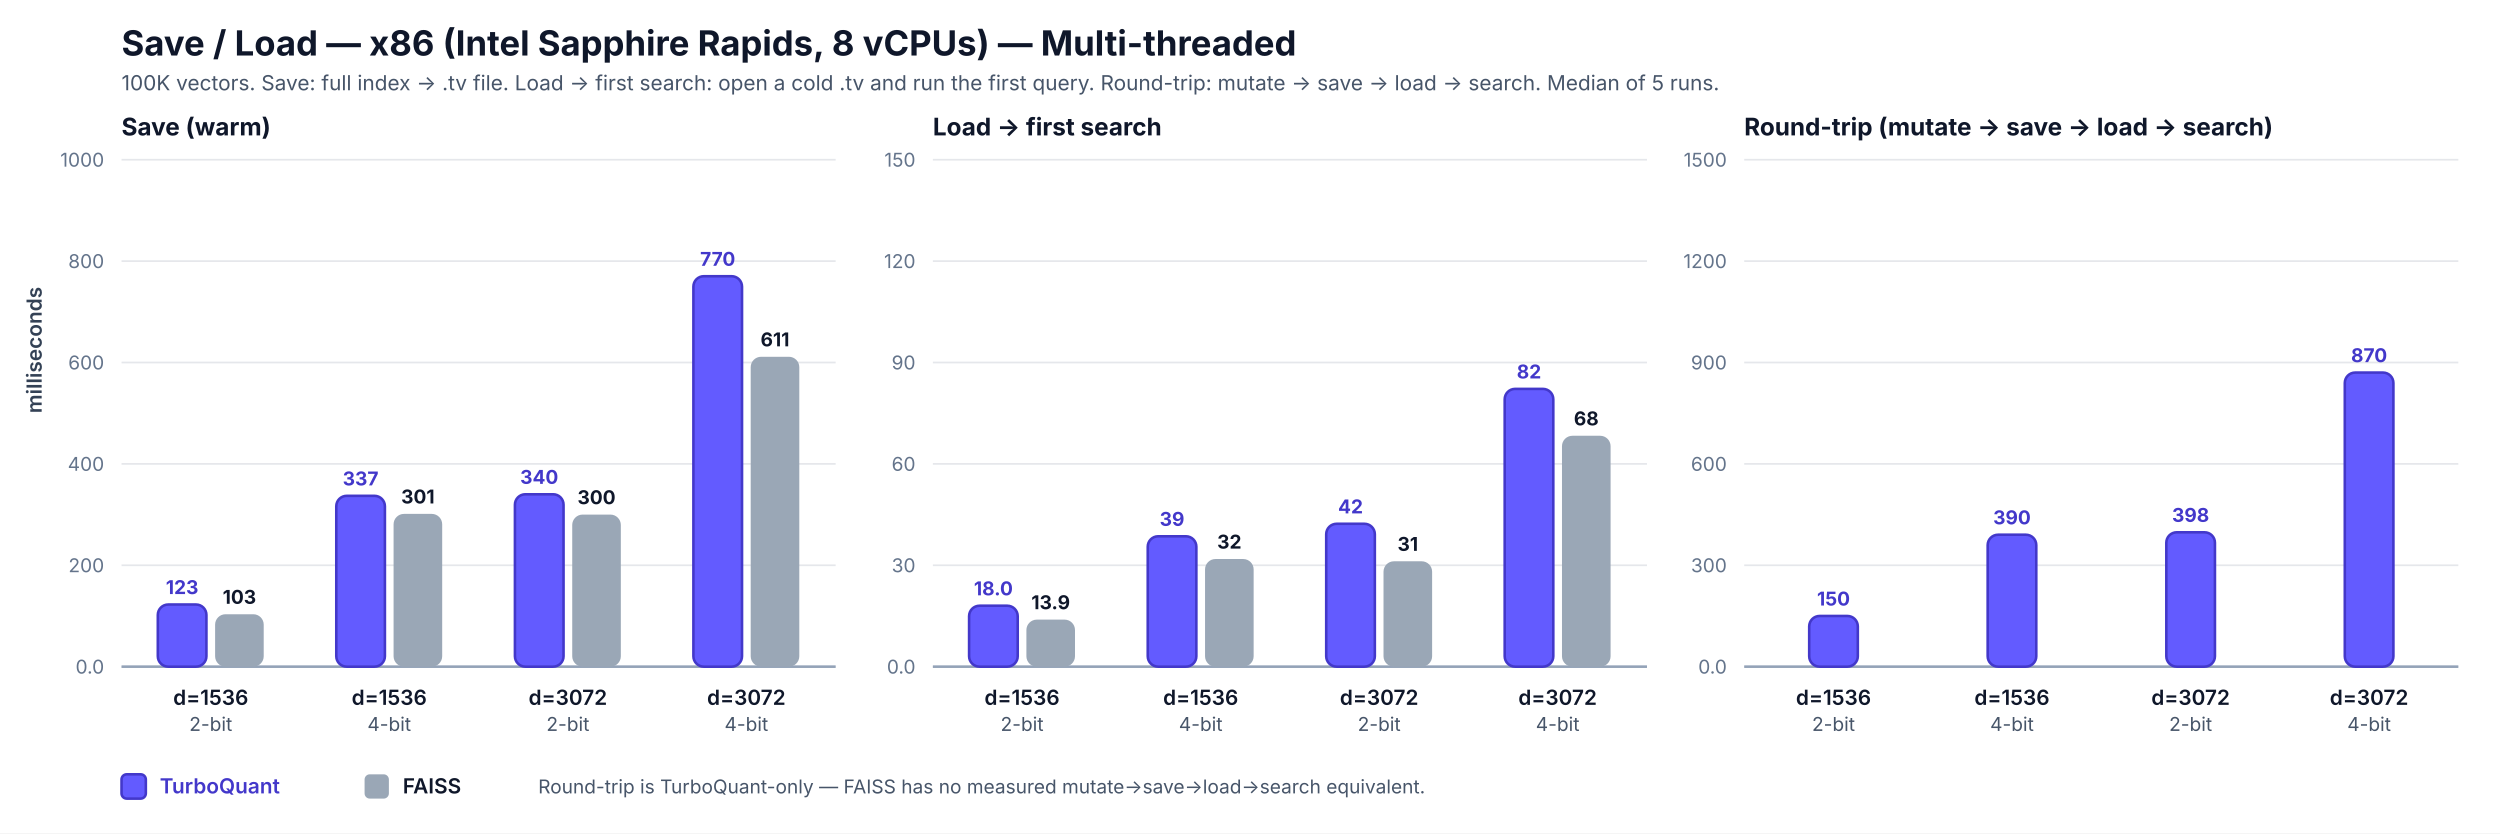
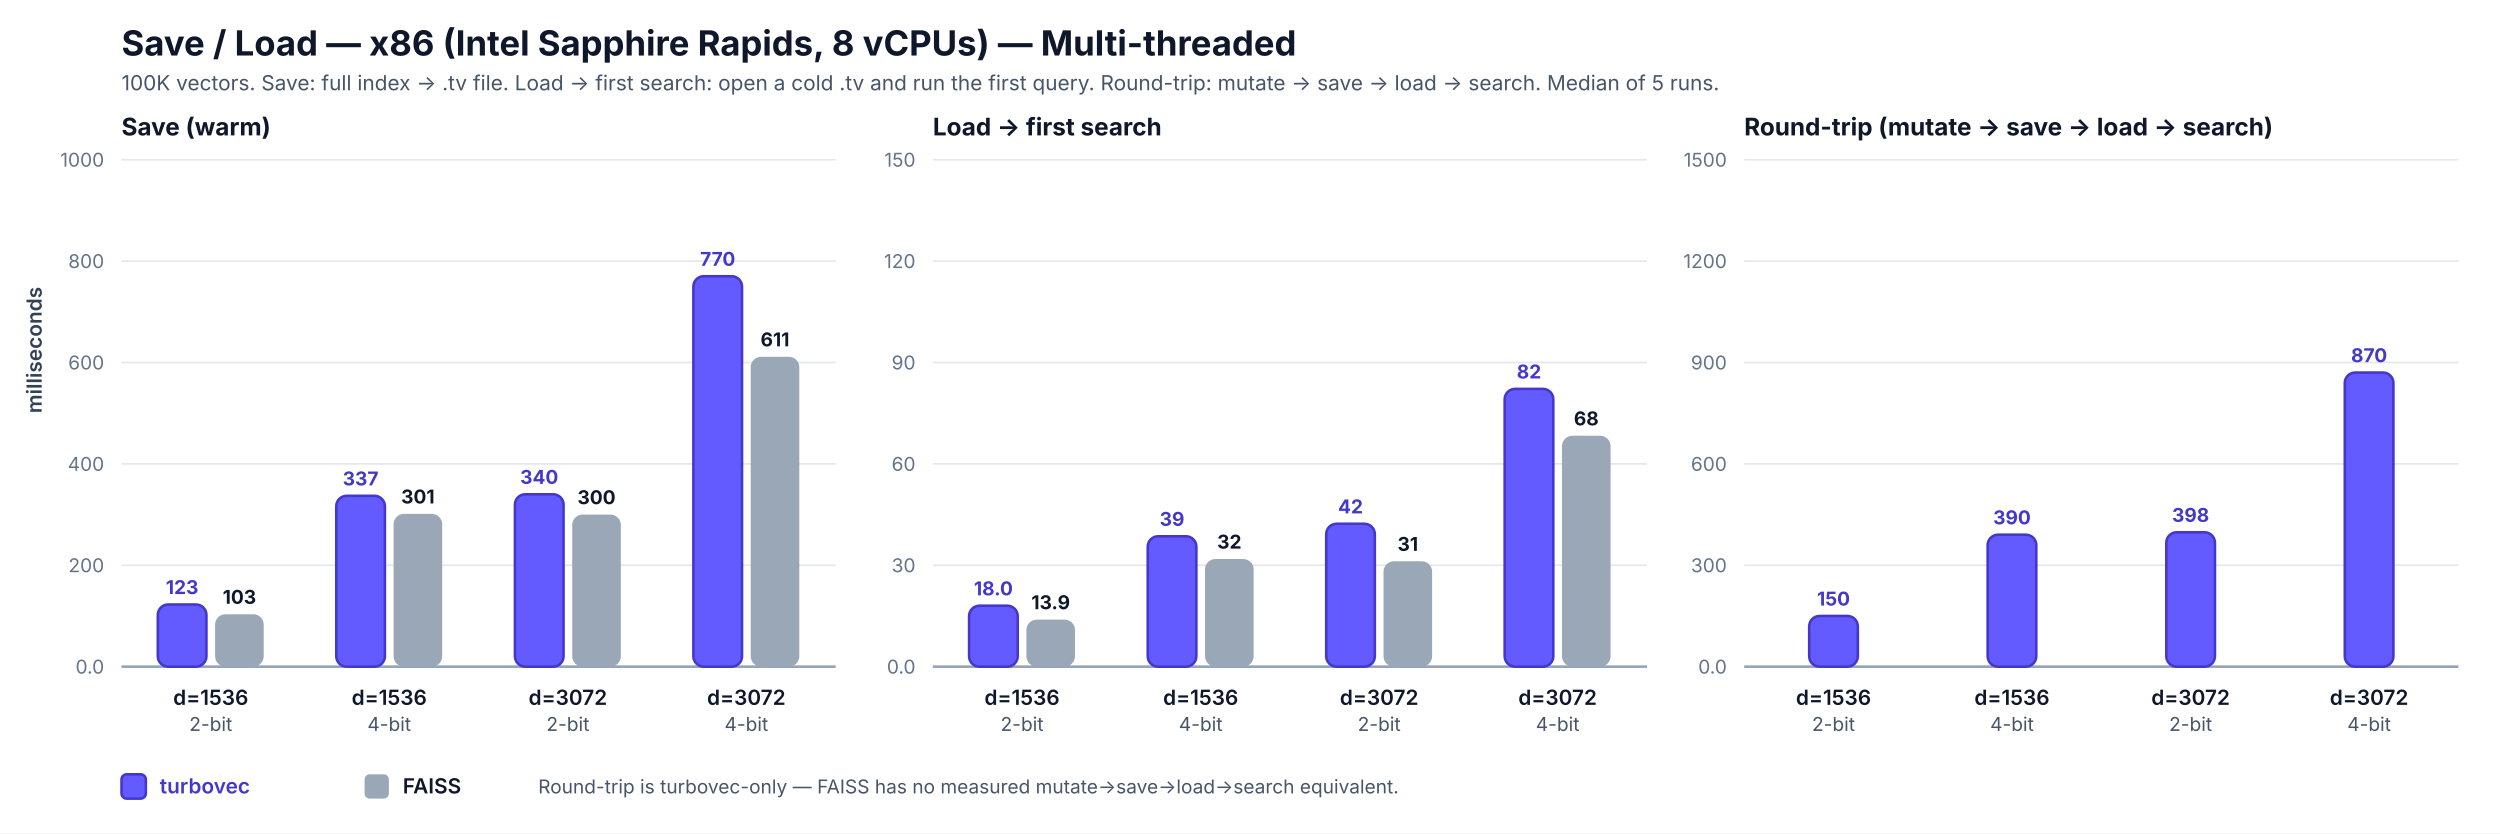
<svg xmlns="http://www.w3.org/2000/svg" width="1440" height="480" viewBox="0 0 1440 480" role="img" aria-label="Persist — x86 (Intel Sapphire Rapids, 8 vCPUs) — Multi-threaded">
  <style>
  .title { font: 700 20px -apple-system, BlinkMacSystemFont, "Segoe UI", sans-serif; fill: #0f172a; }
  .subtitle { font: 400 12px -apple-system, BlinkMacSystemFont, "Segoe UI", sans-serif; fill: #475569; }
  .panel { font: 700 14px -apple-system, BlinkMacSystemFont, "Segoe UI", sans-serif; fill: #0f172a; }
  .label { font: 600 12px -apple-system, BlinkMacSystemFont, "Segoe UI", sans-serif; fill: #0f172a; }
  .secondary { font: 400 11px -apple-system, BlinkMacSystemFont, "Segoe UI", sans-serif; fill: #475569; }
  .tick { font: 400 11px -apple-system, BlinkMacSystemFont, "Segoe UI", sans-serif; fill: #64748b; }
  .value { font: 700 11px -apple-system, BlinkMacSystemFont, "Segoe UI", sans-serif; fill: #0f172a; }
  .value-accent { font: 700 11px -apple-system, BlinkMacSystemFont, "Segoe UI", sans-serif; fill: #4338ca; }
  .axis { font: 600 12px -apple-system, BlinkMacSystemFont, "Segoe UI", sans-serif; fill: #334155; }
  .legend { font: 600 12px -apple-system, BlinkMacSystemFont, "Segoe UI", sans-serif; fill: #0f172a; }
</style>
  <rect width="100%" height="100%" fill="#ffffff" />
  <text x="70" y="32" class="title">Save / Load — x86 (Intel Sapphire Rapids, 8 vCPUs) — Multi-threaded</text>
  <text x="70" y="52" class="subtitle">100K vectors. Save: full index → .tv file. Load → first search: open a cold .tv and run the first query. Round-trip: mutate → save → load → search. Median of 5 runs.</text>
  <line x1="70.0" y1="384.0" x2="481.333" y2="384.0" stroke="#e5e7eb" stroke-width="1" />
  <text x="60.0" y="388.0" text-anchor="end" class="tick">0.0</text>
  <line x1="70.0" y1="325.6" x2="481.333" y2="325.6" stroke="#e5e7eb" stroke-width="1" />
  <text x="60.0" y="329.6" text-anchor="end" class="tick">200</text>
  <line x1="70.0" y1="267.2" x2="481.333" y2="267.2" stroke="#e5e7eb" stroke-width="1" />
  <text x="60.0" y="271.2" text-anchor="end" class="tick">400</text>
  <line x1="70.0" y1="208.8" x2="481.333" y2="208.8" stroke="#e5e7eb" stroke-width="1" />
  <text x="60.0" y="212.8" text-anchor="end" class="tick">600</text>
  <line x1="70.0" y1="150.4" x2="481.333" y2="150.4" stroke="#e5e7eb" stroke-width="1" />
  <text x="60.0" y="154.4" text-anchor="end" class="tick">800</text>
  <line x1="70.0" y1="92.0" x2="481.333" y2="92.0" stroke="#e5e7eb" stroke-width="1" />
  <text x="60.0" y="96.0" text-anchor="end" class="tick">1000</text>
  <line x1="70.0" y1="384.0" x2="481.333" y2="384.0" stroke="#94a3b8" stroke-width="1.5" />
  <text x="70.0" y="78" class="panel">Save (warm)</text>
  <rect x="90.9" y="348.2" width="28" height="35.8" rx="6" fill="#635bff" stroke="#4338ca" stroke-width="1.5" />
  <text x="104.9" y="342.2" text-anchor="middle" class="value-accent">123</text>
  <rect x="123.9" y="353.8" width="28" height="30.2" rx="6" fill="#9aa7b6" />
  <text x="137.9" y="347.8" text-anchor="middle" class="value">103</text>
  <text x="121.4" y="406" text-anchor="middle" class="label">d=1536</text>
  <text x="121.4" y="421" text-anchor="middle" class="secondary">2-bit</text>
  <rect x="193.7" y="285.6" width="28" height="98.4" rx="6" fill="#635bff" stroke="#4338ca" stroke-width="1.5" />
  <text x="207.7" y="279.6" text-anchor="middle" class="value-accent">337</text>
  <rect x="226.7" y="296.0" width="28" height="88.0" rx="6" fill="#9aa7b6" />
  <text x="240.7" y="290.0" text-anchor="middle" class="value">301</text>
  <text x="224.2" y="406" text-anchor="middle" class="label">d=1536</text>
  <text x="224.2" y="421" text-anchor="middle" class="secondary">4-bit</text>
  <rect x="296.6" y="284.7" width="28" height="99.3" rx="6" fill="#635bff" stroke="#4338ca" stroke-width="1.5" />
  <text x="310.6" y="278.7" text-anchor="middle" class="value-accent">340</text>
  <rect x="329.6" y="296.4" width="28" height="87.6" rx="6" fill="#9aa7b6" />
  <text x="343.6" y="290.4" text-anchor="middle" class="value">300</text>
  <text x="327.1" y="406" text-anchor="middle" class="label">d=3072</text>
  <text x="327.1" y="421" text-anchor="middle" class="secondary">2-bit</text>
  <rect x="399.4" y="159.1" width="28" height="224.9" rx="6" fill="#635bff" stroke="#4338ca" stroke-width="1.5" />
  <text x="413.4" y="153.1" text-anchor="middle" class="value-accent">770</text>
  <rect x="432.4" y="205.5" width="28" height="178.5" rx="6" fill="#9aa7b6" />
  <text x="446.4" y="199.5" text-anchor="middle" class="value">611</text>
  <text x="429.9" y="406" text-anchor="middle" class="label">d=3072</text>
  <text x="429.9" y="421" text-anchor="middle" class="secondary">4-bit</text>
  <line x1="537.333" y1="384.0" x2="948.667" y2="384.0" stroke="#e5e7eb" stroke-width="1" />
  <text x="527.333" y="388.0" text-anchor="end" class="tick">0.0</text>
  <line x1="537.333" y1="325.6" x2="948.667" y2="325.6" stroke="#e5e7eb" stroke-width="1" />
  <text x="527.333" y="329.6" text-anchor="end" class="tick">30</text>
  <line x1="537.333" y1="267.2" x2="948.667" y2="267.2" stroke="#e5e7eb" stroke-width="1" />
  <text x="527.333" y="271.2" text-anchor="end" class="tick">60</text>
  <line x1="537.333" y1="208.8" x2="948.667" y2="208.8" stroke="#e5e7eb" stroke-width="1" />
  <text x="527.333" y="212.8" text-anchor="end" class="tick">90</text>
  <line x1="537.333" y1="150.4" x2="948.667" y2="150.4" stroke="#e5e7eb" stroke-width="1" />
  <text x="527.333" y="154.4" text-anchor="end" class="tick">120</text>
  <line x1="537.333" y1="92.0" x2="948.667" y2="92.0" stroke="#e5e7eb" stroke-width="1" />
  <text x="527.333" y="96.0" text-anchor="end" class="tick">150</text>
  <line x1="537.333" y1="384.0" x2="948.667" y2="384.0" stroke="#94a3b8" stroke-width="1.5" />
  <text x="537.333" y="78" class="panel">Load → first search</text>
  <rect x="558.2" y="348.9" width="28" height="35.1" rx="6" fill="#635bff" stroke="#4338ca" stroke-width="1.5" />
  <text x="572.2" y="342.9" text-anchor="middle" class="value-accent">18.0</text>
  <rect x="591.2" y="356.9" width="28" height="27.1" rx="6" fill="#9aa7b6" />
  <text x="605.2" y="350.9" text-anchor="middle" class="value">13.9</text>
  <text x="588.7" y="406" text-anchor="middle" class="label">d=1536</text>
  <text x="588.7" y="421" text-anchor="middle" class="secondary">2-bit</text>
  <rect x="661.1" y="308.9" width="28" height="75.1" rx="6" fill="#635bff" stroke="#4338ca" stroke-width="1.5" />
  <text x="675.1" y="302.9" text-anchor="middle" class="value-accent">39</text>
  <rect x="694.1" y="322.0" width="28" height="62.0" rx="6" fill="#9aa7b6" />
  <text x="708.1" y="316.0" text-anchor="middle" class="value">32</text>
  <text x="691.6" y="406" text-anchor="middle" class="label">d=1536</text>
  <text x="691.6" y="421" text-anchor="middle" class="secondary">4-bit</text>
  <rect x="763.9" y="301.7" width="28" height="82.3" rx="6" fill="#635bff" stroke="#4338ca" stroke-width="1.5" />
  <text x="777.9" y="295.7" text-anchor="middle" class="value-accent">42</text>
  <rect x="796.9" y="323.3" width="28" height="60.7" rx="6" fill="#9aa7b6" />
  <text x="810.9" y="317.3" text-anchor="middle" class="value">31</text>
  <text x="794.4" y="406" text-anchor="middle" class="label">d=3072</text>
  <text x="794.4" y="421" text-anchor="middle" class="secondary">2-bit</text>
  <rect x="866.7" y="224.0" width="28" height="160.0" rx="6" fill="#635bff" stroke="#4338ca" stroke-width="1.5" />
  <text x="880.7" y="218.0" text-anchor="middle" class="value-accent">82</text>
  <rect x="899.7" y="251.0" width="28" height="133.0" rx="6" fill="#9aa7b6" />
  <text x="913.7" y="245.0" text-anchor="middle" class="value">68</text>
  <text x="897.2" y="406" text-anchor="middle" class="label">d=3072</text>
  <text x="897.2" y="421" text-anchor="middle" class="secondary">4-bit</text>
  <line x1="1004.667" y1="384.0" x2="1416.0" y2="384.0" stroke="#e5e7eb" stroke-width="1" />
  <text x="994.667" y="388.0" text-anchor="end" class="tick">0.0</text>
  <line x1="1004.667" y1="325.6" x2="1416.0" y2="325.6" stroke="#e5e7eb" stroke-width="1" />
  <text x="994.667" y="329.6" text-anchor="end" class="tick">300</text>
  <line x1="1004.667" y1="267.2" x2="1416.0" y2="267.2" stroke="#e5e7eb" stroke-width="1" />
  <text x="994.667" y="271.2" text-anchor="end" class="tick">600</text>
  <line x1="1004.667" y1="208.8" x2="1416.0" y2="208.8" stroke="#e5e7eb" stroke-width="1" />
  <text x="994.667" y="212.8" text-anchor="end" class="tick">900</text>
  <line x1="1004.667" y1="150.4" x2="1416.0" y2="150.4" stroke="#e5e7eb" stroke-width="1" />
  <text x="994.667" y="154.4" text-anchor="end" class="tick">1200</text>
  <line x1="1004.667" y1="92.0" x2="1416.0" y2="92.0" stroke="#e5e7eb" stroke-width="1" />
  <text x="994.667" y="96.0" text-anchor="end" class="tick">1500</text>
  <line x1="1004.667" y1="384.0" x2="1416.0" y2="384.0" stroke="#94a3b8" stroke-width="1.5" />
  <text x="1004.667" y="78" class="panel">Round-trip (mutate → save → load → search)</text>
  <rect x="1042.1" y="354.8" width="28" height="29.2" rx="6" fill="#635bff" stroke="#4338ca" stroke-width="1.5" />
  <text x="1056.1" y="348.8" text-anchor="middle" class="value-accent">150</text>
  <text x="1056.1" y="406" text-anchor="middle" class="label">d=1536</text>
  <text x="1056.1" y="421" text-anchor="middle" class="secondary">2-bit</text>
  <rect x="1144.9" y="308.0" width="28" height="76.0" rx="6" fill="#635bff" stroke="#4338ca" stroke-width="1.5" />
  <text x="1158.9" y="302.0" text-anchor="middle" class="value-accent">390</text>
  <text x="1158.9" y="406" text-anchor="middle" class="label">d=1536</text>
  <text x="1158.9" y="421" text-anchor="middle" class="secondary">4-bit</text>
  <rect x="1247.8" y="306.6" width="28" height="77.4" rx="6" fill="#635bff" stroke="#4338ca" stroke-width="1.5" />
  <text x="1261.8" y="300.6" text-anchor="middle" class="value-accent">398</text>
  <text x="1261.8" y="406" text-anchor="middle" class="label">d=3072</text>
  <text x="1261.8" y="421" text-anchor="middle" class="secondary">2-bit</text>
  <rect x="1350.6" y="214.6" width="28" height="169.4" rx="6" fill="#635bff" stroke="#4338ca" stroke-width="1.5" />
  <text x="1364.6" y="208.6" text-anchor="middle" class="value-accent">870</text>
  <text x="1364.6" y="406" text-anchor="middle" class="label">d=3072</text>
  <text x="1364.6" y="421" text-anchor="middle" class="secondary">4-bit</text>
  <text x="24" y="238.0" transform="rotate(-90, 24, 238.0)" class="axis">milliseconds</text>
  <rect x="70" y="446" width="14" height="14" rx="3" fill="#635bff" stroke="#4338ca" stroke-width="1.5" />
-   <text x="92" y="457" class="legend" style="fill: #4338ca;">TurboQuant</text>
+   <text x="92" y="457" class="legend" style="fill: #4338ca;">turbovec</text>
  <rect x="210" y="446" width="14" height="14" rx="3" fill="#9aa7b6" />
  <text x="232" y="457" class="legend">FAISS</text>
-   <text x="310" y="457" class="secondary">Round-trip is TurboQuant-only — FAISS has no measured mutate→save→load→search equivalent.</text>
+   <text x="310" y="457" class="secondary">Round-trip is turbovec-only — FAISS has no measured mutate→save→load→search equivalent.</text>
</svg>
